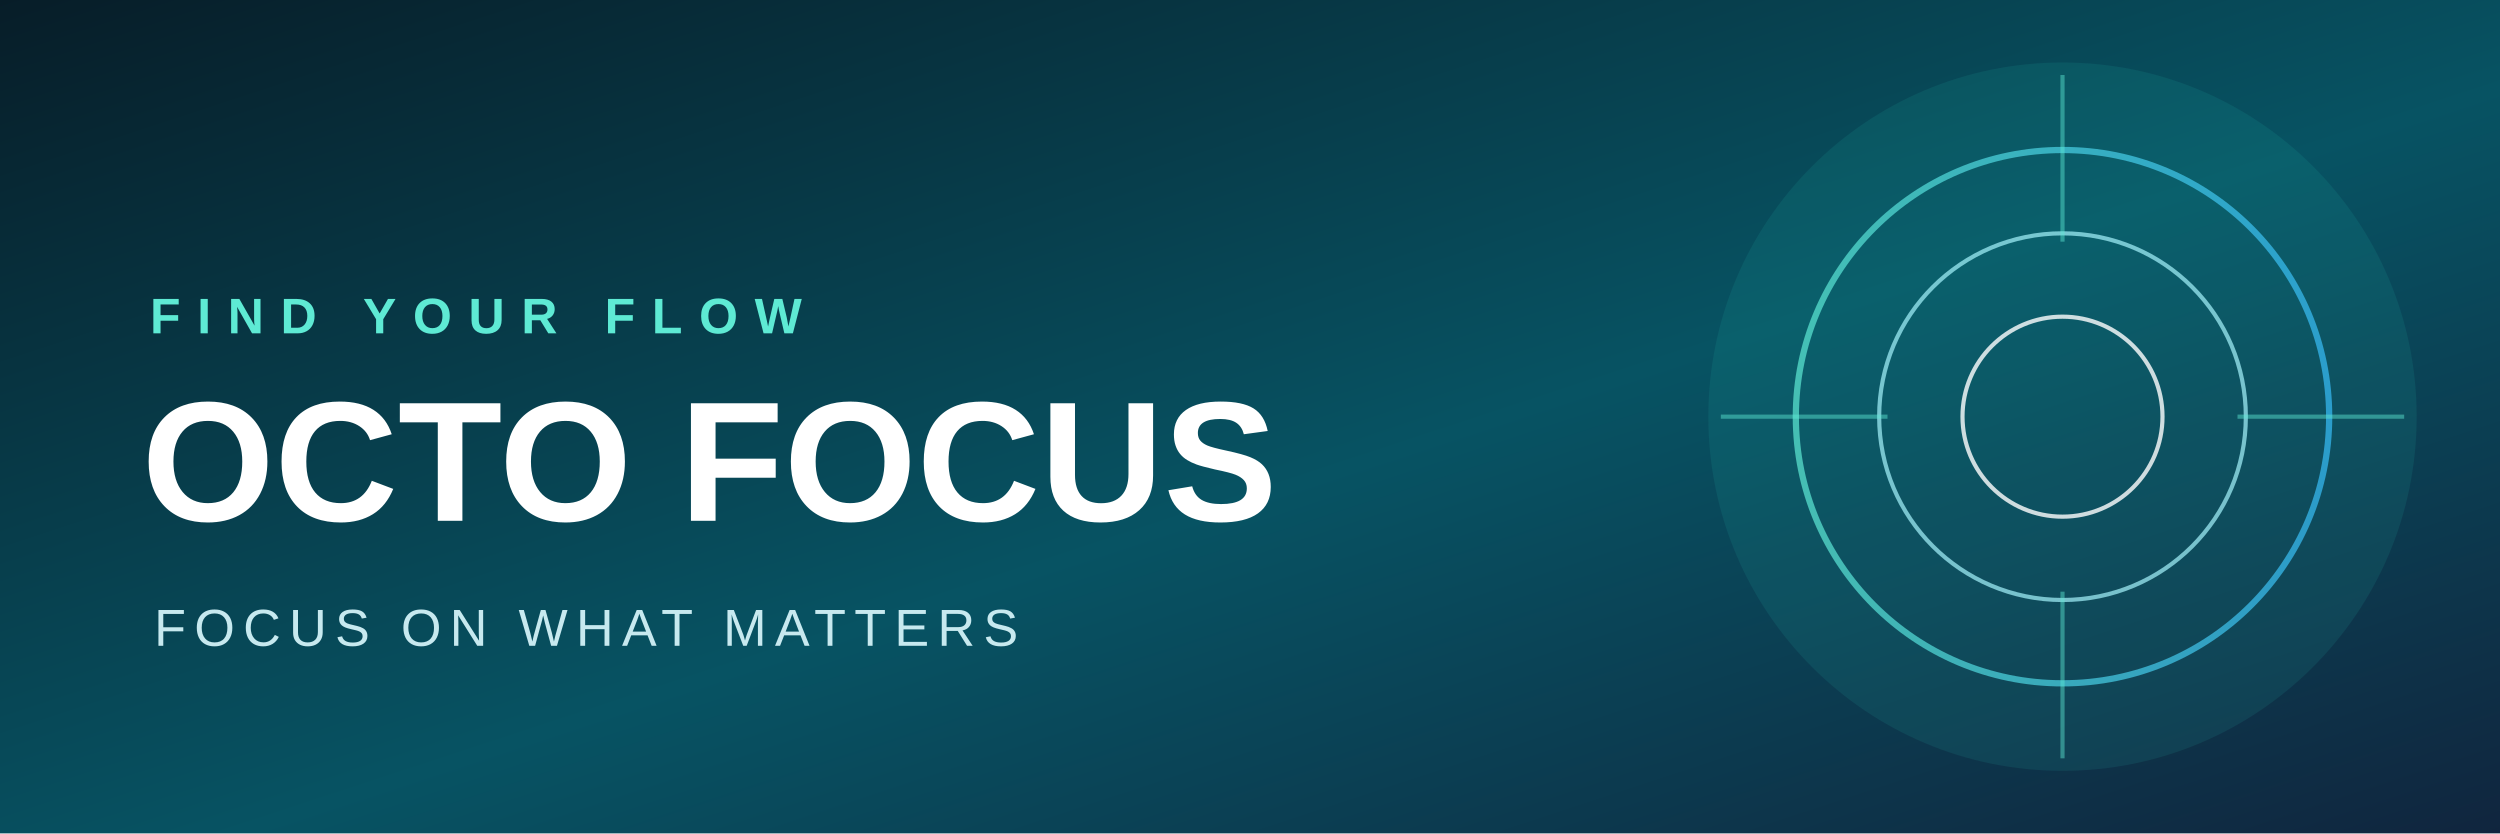
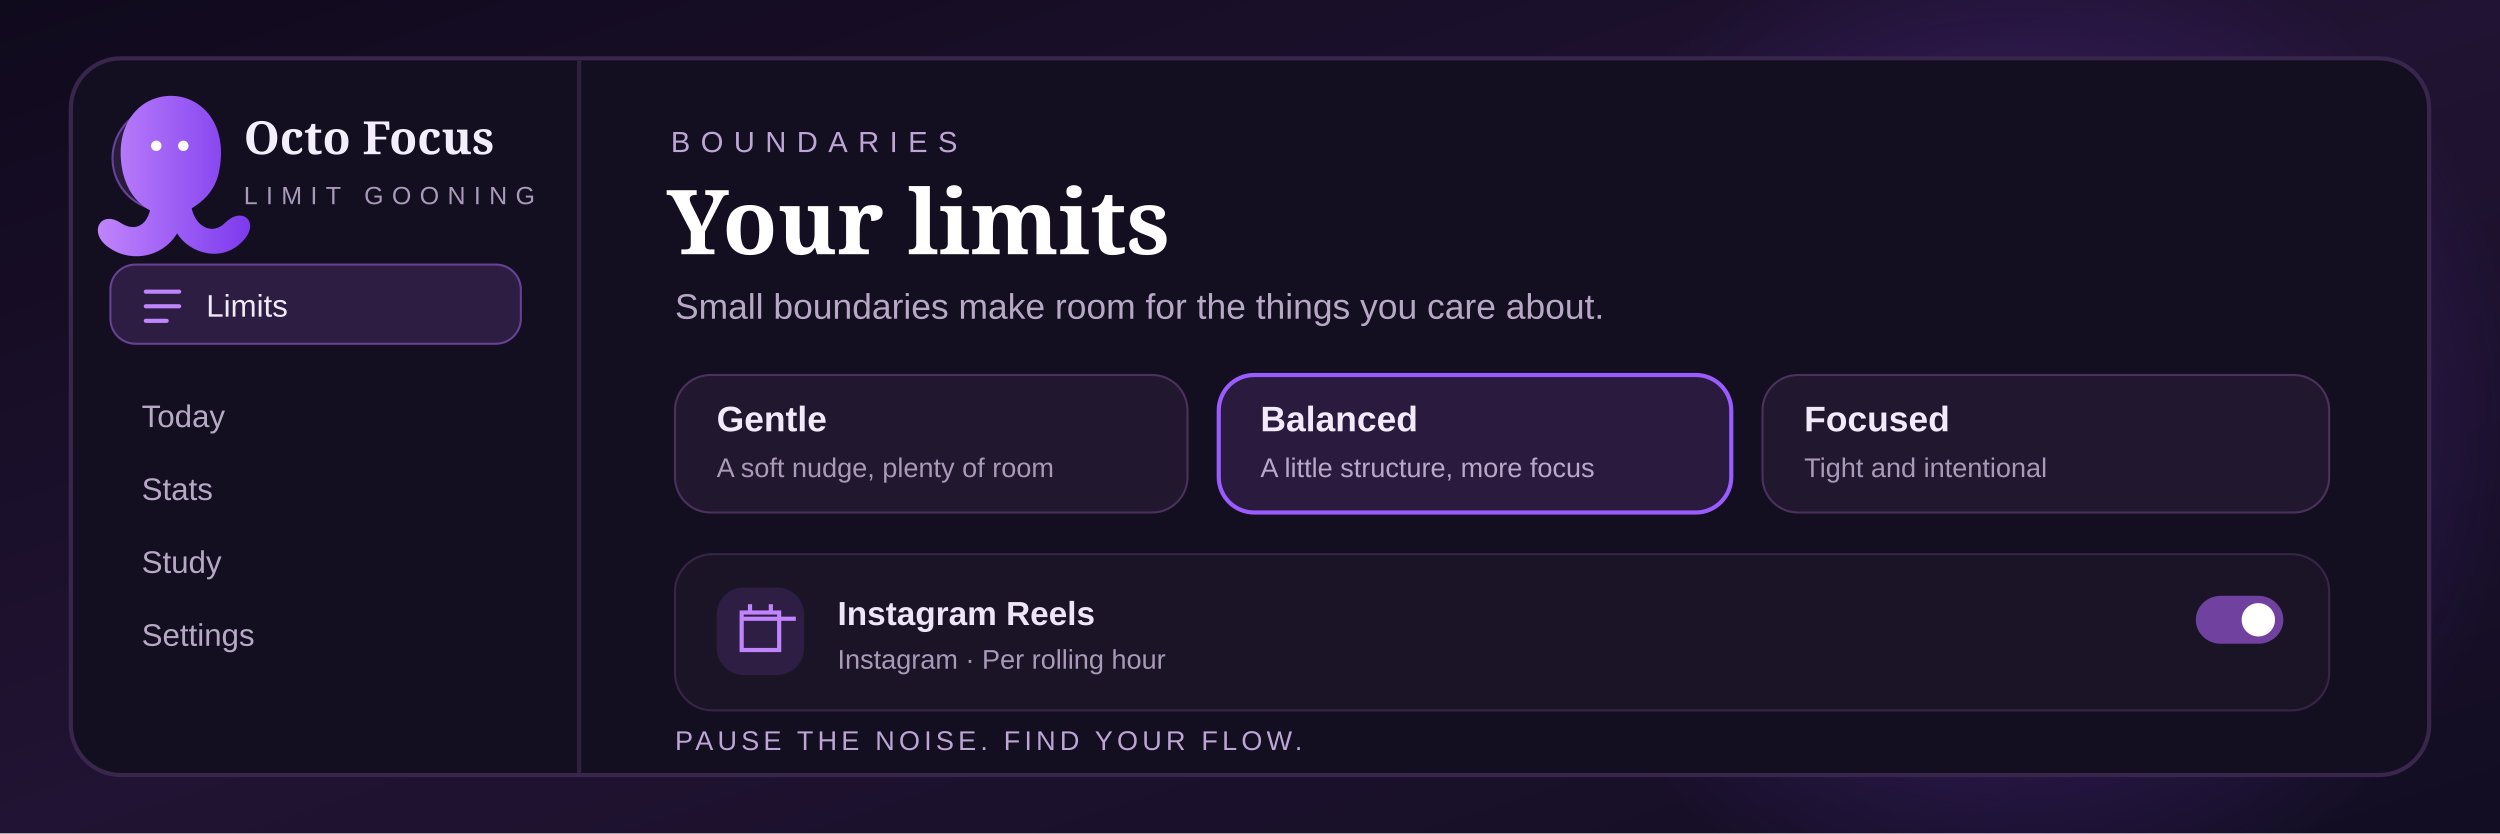
<svg xmlns="http://www.w3.org/2000/svg" width="1200" height="400" viewBox="0 0 1200 400" role="img" aria-labelledby="title desc">
  <defs>
    <linearGradient id="bg" x1="0" y1="0" x2="1" y2="1">
-       <stop stop-color="#071d28" />
-       <stop offset=".55" stop-color="#075363" />
-       <stop offset="1" stop-color="#10253e" />
+       <stop stop-color="#100a1d" />
+       <stop offset=".5" stop-color="#211333" />
+       <stop offset="1" stop-color="#120d22" />
    </linearGradient>
-     <linearGradient id="ring">
-       <stop stop-color="#5eead4" />
-       <stop offset="1" stop-color="#38bdf8" />
+     <linearGradient id="purple">
+       <stop stop-color="#c084fc" />
+       <stop offset="1" stop-color="#7c3aed" />
    </linearGradient>
+     <radialGradient id="halo">
+       <stop stop-color="#9b5cff" stop-opacity=".42" />
+       <stop offset="1" stop-color="#7c3aed" stop-opacity="0" />
+     </radialGradient>
  </defs>
  <rect width="1200" height="400" fill="url(#bg)" />
-   <circle cx="990" cy="200" r="170" fill="#2dd4bf" opacity=".1" />
-   <circle cx="990" cy="200" r="128" fill="none" stroke="url(#ring)" stroke-width="3" opacity=".7" />
-   <circle cx="990" cy="200" r="88" fill="none" stroke="#a5f3fc" stroke-width="2" opacity=".7" />
-   <circle cx="990" cy="200" r="48" fill="none" stroke="#fff" stroke-width="2" opacity=".8" />
-   <path d="M990 36v80m0 168v80M826 200h80m168 0h80" stroke="#5eead4" stroke-width="2" opacity=".45" />
-   <text x="72" y="160" fill="#5eead4" font-family="Arial,sans-serif" font-size="24" font-weight="700" letter-spacing="8">FIND YOUR FLOW</text>
-   <text x="68" y="250" fill="#fff" font-family="Arial,sans-serif" font-size="82" font-weight="800">OCTO FOCUS</text>
-   <text x="74" y="310" fill="#c7e9ef" font-family="Arial,sans-serif" font-size="25" letter-spacing="4">FOCUS ON WHAT MATTERS</text>
+   <circle cx="968" cy="202" r="245" fill="url(#halo)" />
+   <rect x="34" y="28" width="1132" height="344" rx="24" fill="#130e20" stroke="#39264d" stroke-width="2" />
+   <path d="M278 29v342" stroke="#30213f" stroke-width="2" />
+   <circle cx="79" cy="76" r="25" fill="#2a1c3d" stroke="#68419a" />
+   <path d="M59 83c-5-23 8-37 23-37s28 14 23 37c-2 9-8 14-13 17 2 9 10 13 16 7 8-8 16-1 10 7-10 13-27 8-33-2-7 12-24 15-35 5-7-7-1-16 8-10 6 4 12 2 14-6-7-4-11-10-13-18z" fill="url(#purple)" />
+   <circle cx="75" cy="70" r="2.5" fill="#fff" />
+   <circle cx="88" cy="70" r="2.5" fill="#fff" />
+   <text x="117" y="74" fill="#f4edfb" font-family="Georgia,serif" font-size="22" font-weight="700">Octo Focus</text>
+   <text x="117" y="98" fill="#a99ab9" font-family="Arial,sans-serif" font-size="12" letter-spacing="4">LIMIT GOONING</text>
+   <rect x="53" y="127" width="197" height="38" rx="12" fill="#2d1d43" stroke="#674194" />
+   <path d="M70 140h16m-16 7h16m-16 7h10" stroke="#c084fc" stroke-width="2" stroke-linecap="round" />
+   <text x="99" y="152" fill="#f0e9f7" font-family="Arial,sans-serif" font-size="15">Limits</text>
+   <text x="68" y="205" fill="#b7a9c5" font-family="Arial,sans-serif" font-size="15">Today</text>
+   <text x="68" y="240" fill="#b7a9c5" font-family="Arial,sans-serif" font-size="15">Stats</text>
+   <text x="68" y="275" fill="#b7a9c5" font-family="Arial,sans-serif" font-size="15">Study</text>
+   <text x="68" y="310" fill="#b7a9c5" font-family="Arial,sans-serif" font-size="15">Settings</text>
+   <text x="322" y="73" fill="#bda6d5" font-family="Arial,sans-serif" font-size="14" letter-spacing="5">BOUNDARIES</text>
+   <text x="320" y="122" fill="#fff" font-family="Georgia,serif" font-size="43" font-weight="700">Your limits</text>
+   <text x="324" y="153" fill="#b7a9c5" font-family="Arial,sans-serif" font-size="17">Small boundaries make room for the things you care about.</text>
+   <g font-family="Arial,sans-serif">
+     <rect x="324" y="180" width="246" height="66" rx="17" fill="#21172e" stroke="#4b315e" />
+     <text x="344" y="207" fill="#f2eafb" font-size="17" font-weight="700">Gentle</text>
+     <text x="344" y="229" fill="#a99ab9" font-size="13">A soft nudge, plenty of room</text>
+     <rect x="585" y="180" width="246" height="66" rx="17" fill="#2a1a3e" stroke="#9b5cff" stroke-width="2" />
+     <text x="605" y="207" fill="#f2eafb" font-size="17" font-weight="700">Balanced</text>
+     <text x="605" y="229" fill="#b9a8c9" font-size="13">A little structure, more focus</text>
+     <rect x="846" y="180" width="272" height="66" rx="17" fill="#21172e" stroke="#4b315e" />
+     <text x="866" y="207" fill="#f2eafb" font-size="17" font-weight="700">Focused</text>
+     <text x="866" y="229" fill="#a99ab9" font-size="13">Tight and intentional</text>
+   </g>
+   <rect x="324" y="266" width="794" height="75" rx="18" fill="#1b1427" stroke="#382546" />
+   <rect x="344" y="282" width="42" height="42" rx="13" fill="#2e1e43" />
+   <path d="M356 294h18v18h-18zM360 290v4m10-4v4m-14 3h26" fill="none" stroke="#c084fc" stroke-width="2" />
+   <text x="402" y="300" fill="#eee6f6" font-family="Arial,sans-serif" font-size="16" font-weight="700">Instagram Reels</text>
+   <text x="402" y="321" fill="#a99ab9" font-family="Arial,sans-serif" font-size="13">Instagram · Per rolling hour</text>
+   <rect x="1054" y="286" width="42" height="23" rx="12" fill="#7141a0" />
+   <circle cx="1084" cy="297.5" r="8" fill="#fff" />
+   <text x="324" y="360" fill="#bda6d5" font-family="Arial,sans-serif" font-size="13" letter-spacing="2">PAUSE THE NOISE. FIND YOUR FLOW.</text>
</svg>
